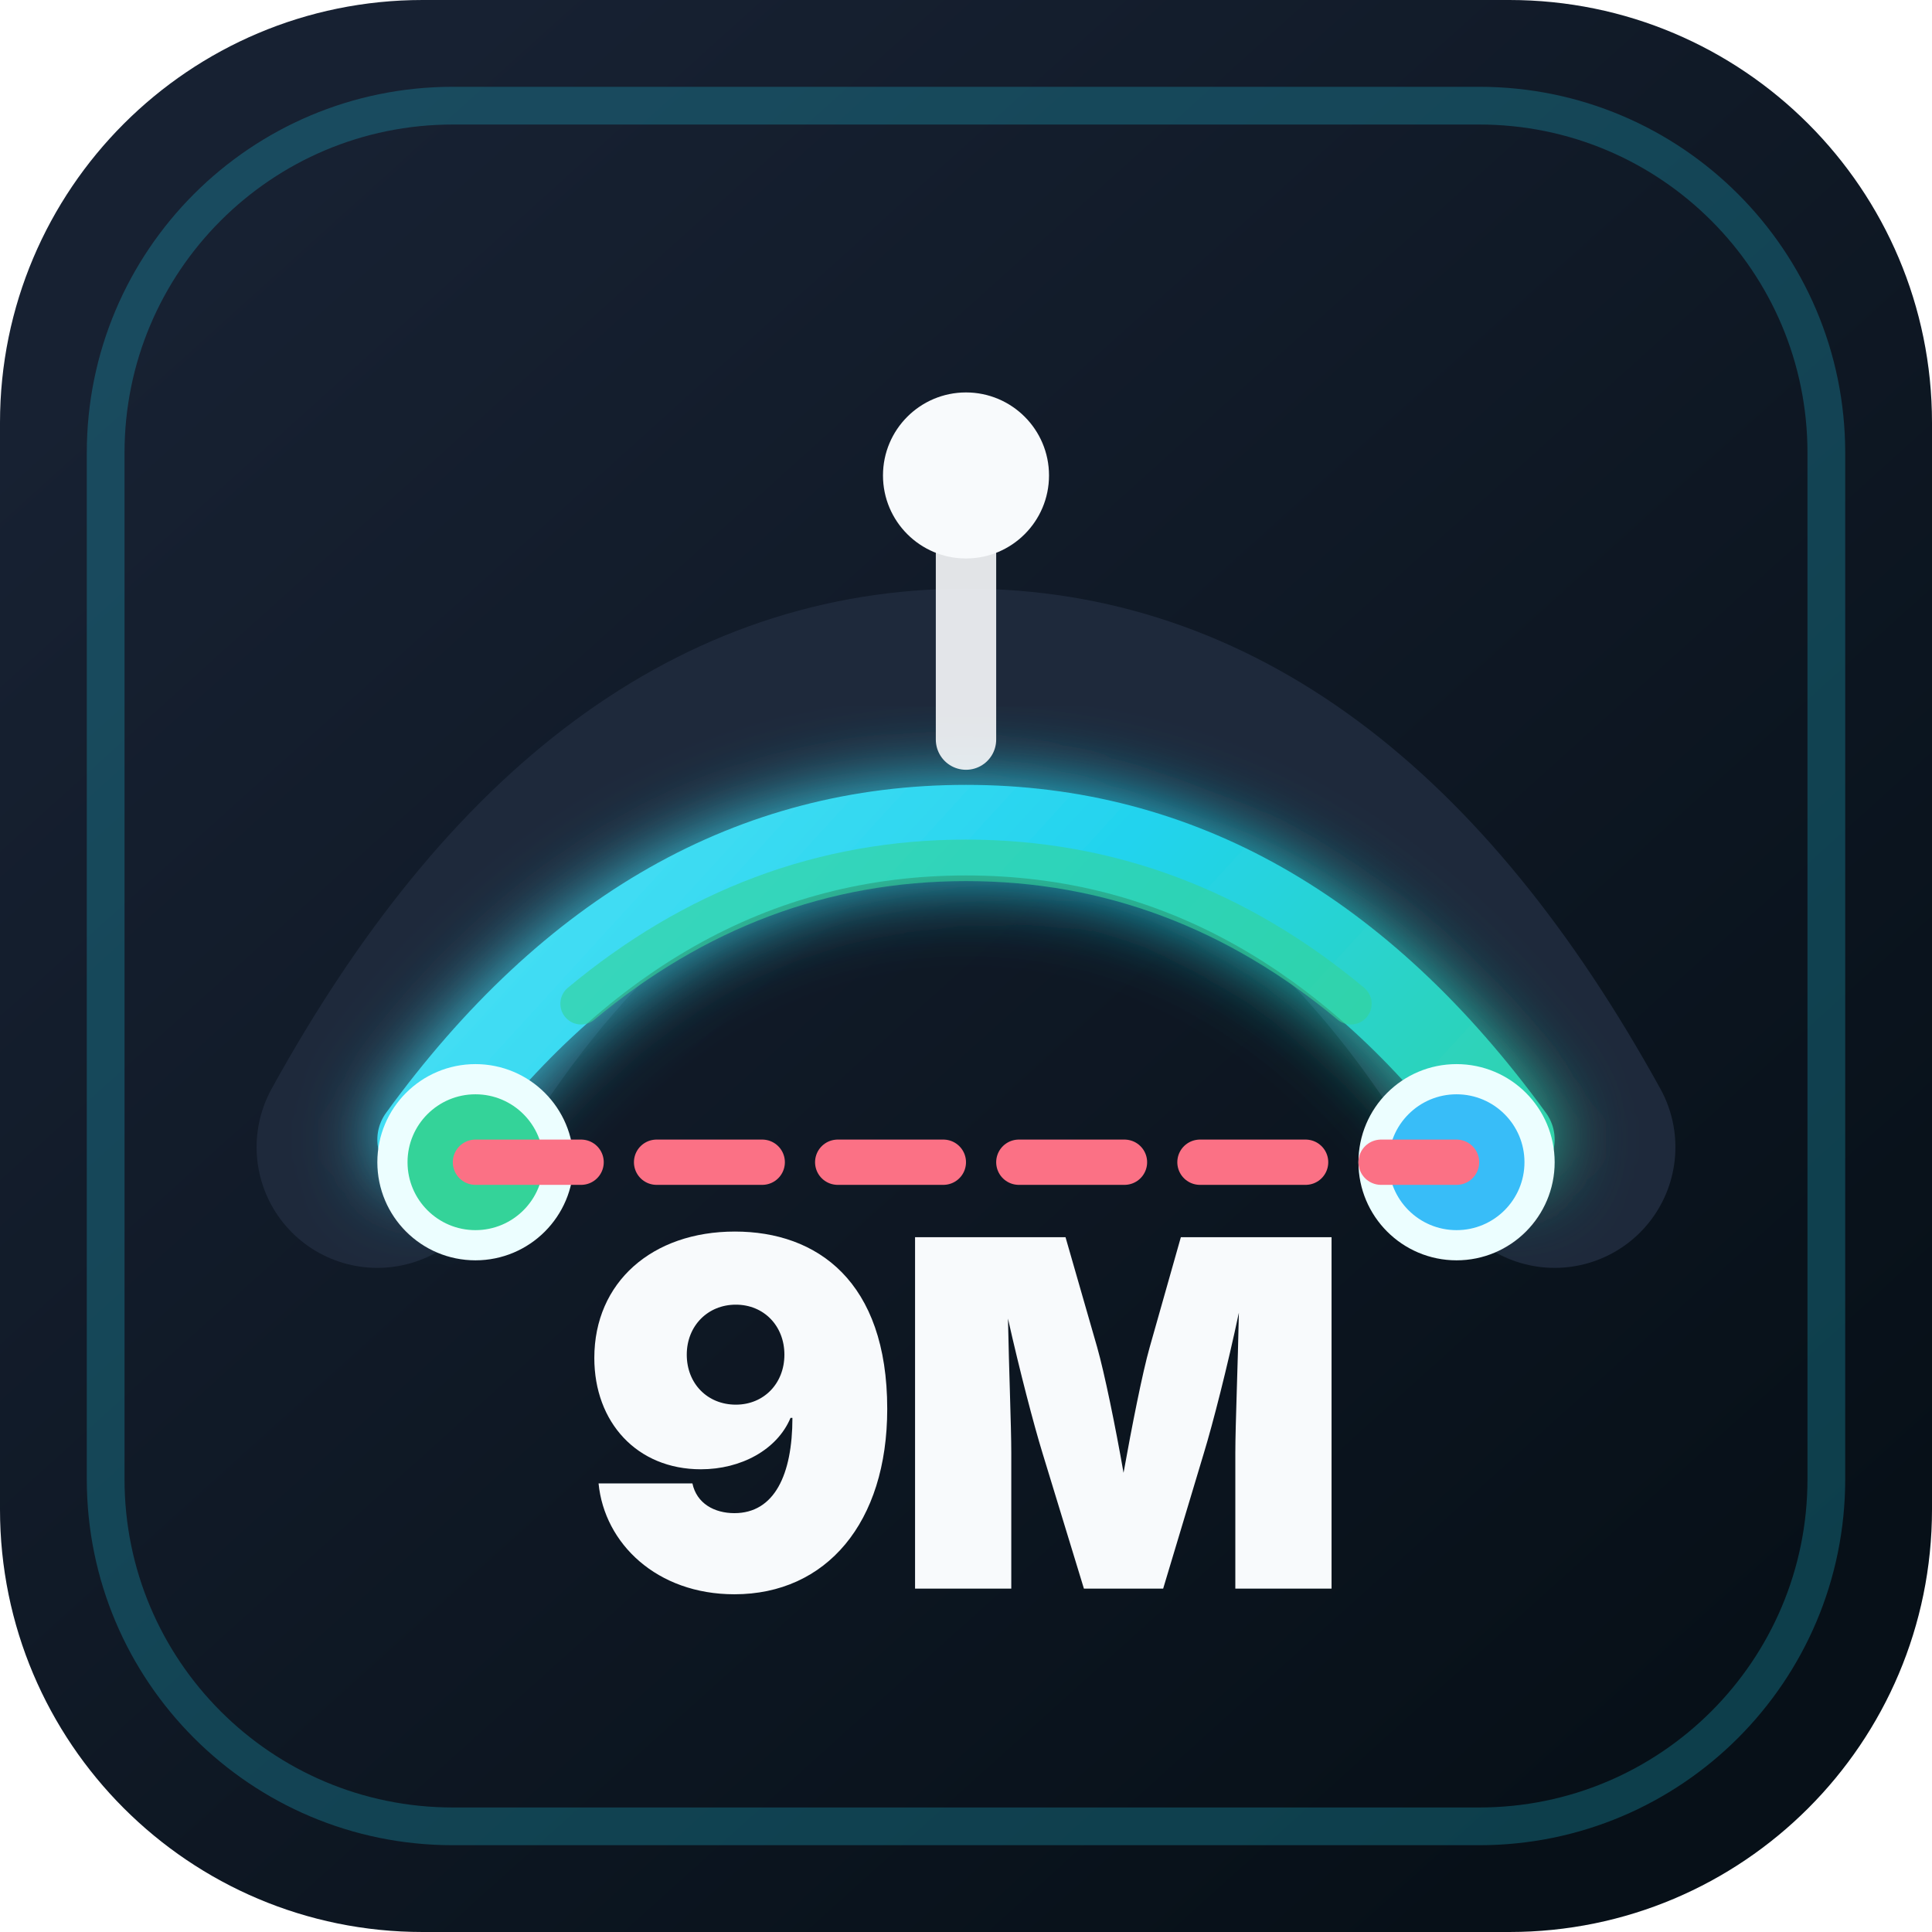
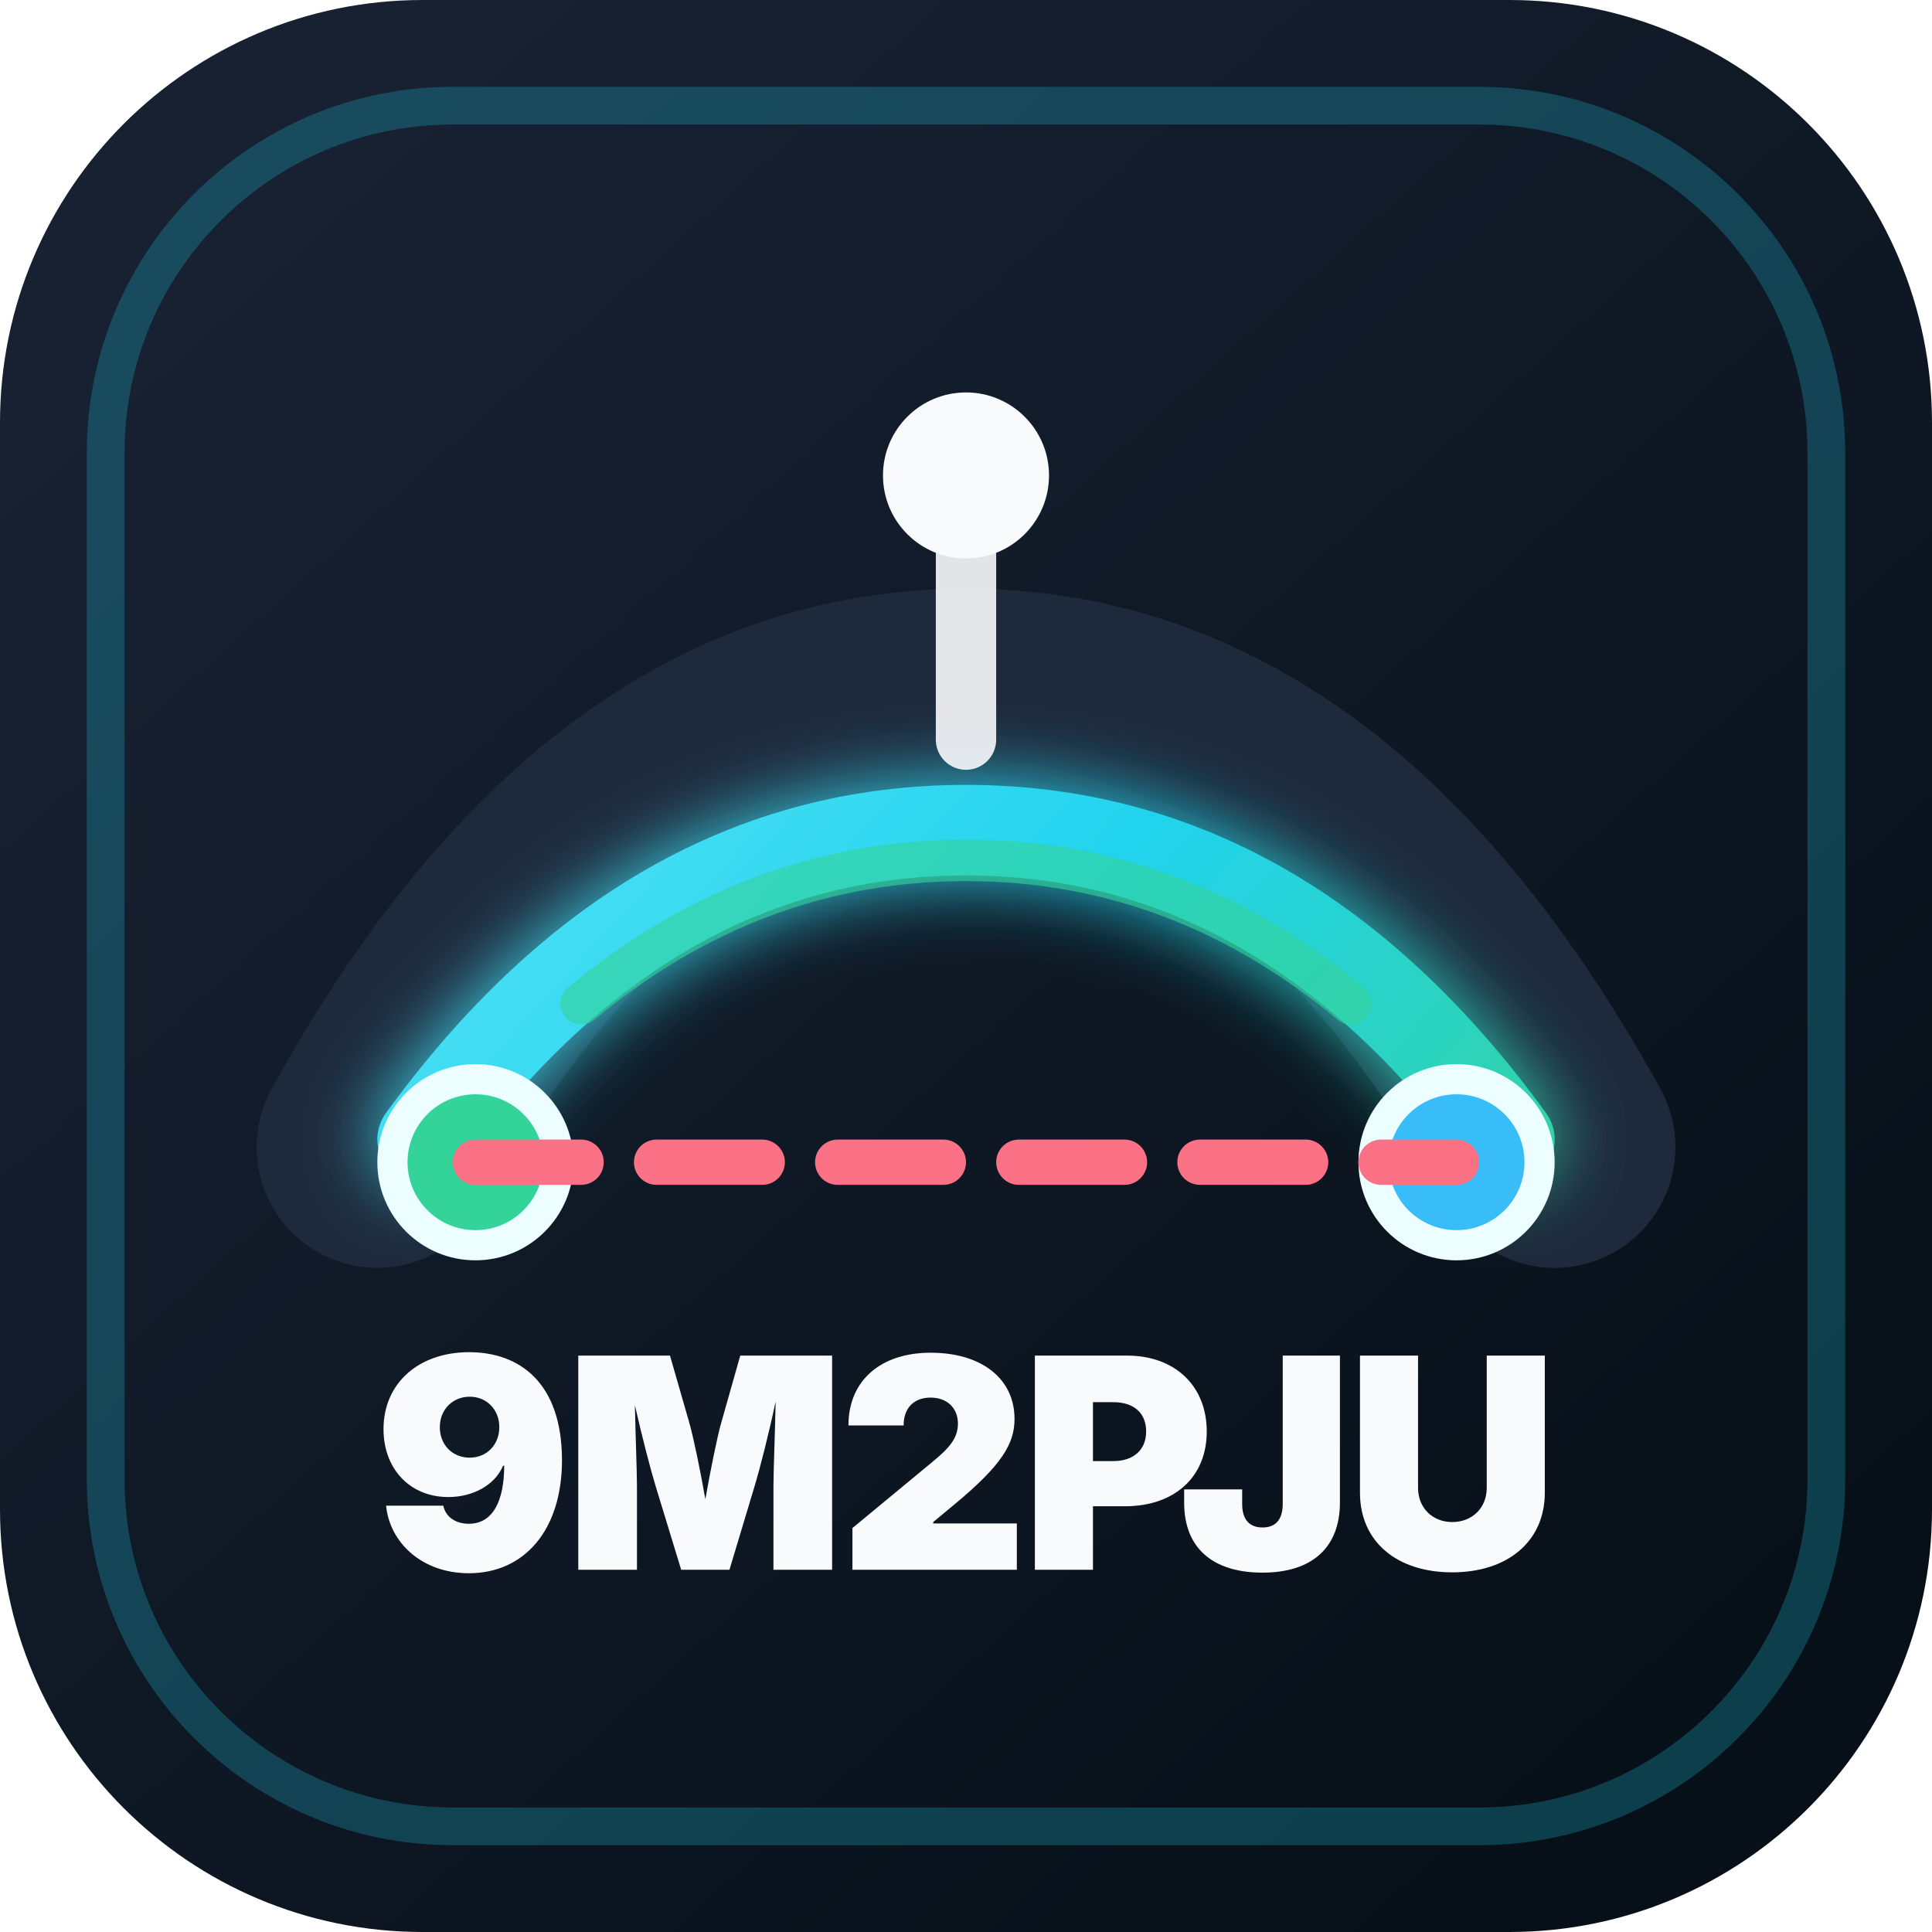
<svg xmlns="http://www.w3.org/2000/svg" viewBox="0 0 512 512" role="img" aria-labelledby="title desc">
  <defs>
    <linearGradient id="bg" x1="72" x2="440" y1="52" y2="460" gradientUnits="userSpaceOnUse">
      <stop offset="0" stop-color="#172132" />
      <stop offset="1" stop-color="#071018" />
    </linearGradient>
    <linearGradient id="mark" x1="118" x2="398" y1="112" y2="368" gradientUnits="userSpaceOnUse">
      <stop offset="0" stop-color="#67e8f9" />
      <stop offset=".55" stop-color="#22d3ee" />
      <stop offset="1" stop-color="#34d399" />
    </linearGradient>
    <filter id="soft-glow" x="-40%" y="-40%" width="180%" height="180%">
      <feGaussianBlur stdDeviation="10" result="blur" />
      <feMerge>
        <feMergeNode in="blur" />
        <feMergeNode in="SourceGraphic" />
      </feMerge>
    </filter>
  </defs>
  <rect width="512" height="512" rx="112" fill="url(#bg)" />
  <rect x="28" y="28" width="456" height="456" rx="92" fill="none" stroke="#22d3ee" stroke-opacity=".24" stroke-width="10" />
  <path d="M100 304c43-78 95-116 156-116s113 38 156 116" fill="none" stroke="#1e293b" stroke-width="64" stroke-linecap="round" />
  <path d="M112 302c40-55 88-82 144-82s104 27 144 82" fill="none" stroke="url(#mark)" stroke-width="24" stroke-linecap="round" filter="url(#soft-glow)" />
  <path d="M154 266c30-25 64-38 102-38s72 13 102 38" fill="none" stroke="#34d399" stroke-opacity=".62" stroke-width="11" stroke-linecap="round" />
  <circle cx="126" cy="308" r="22" fill="#34d399" stroke="#ecfeff" stroke-width="8" />
  <circle cx="386" cy="308" r="22" fill="#38bdf8" stroke="#ecfeff" stroke-width="8" />
  <path d="M126 308h260" fill="none" stroke="#fb7185" stroke-width="12" stroke-linecap="round" stroke-dasharray="28 20" />
  <path d="M256 196v-58" fill="none" stroke="#f8fafc" stroke-opacity=".9" stroke-width="16" stroke-linecap="round" />
  <circle cx="256" cy="126" r="22" fill="#f8fafc" />
-   <text x="256" y="421" text-anchor="middle" fill="#f8fafc" font-family="Inter, Arial, sans-serif" font-size="128" font-weight="900" letter-spacing="-3">9M</text>
+   <text x="256" y="416" text-anchor="middle" fill="#f8fafc" font-family="Inter, Arial, sans-serif" font-size="78" font-weight="900" letter-spacing="-2">9M2PJU</text>
</svg>
